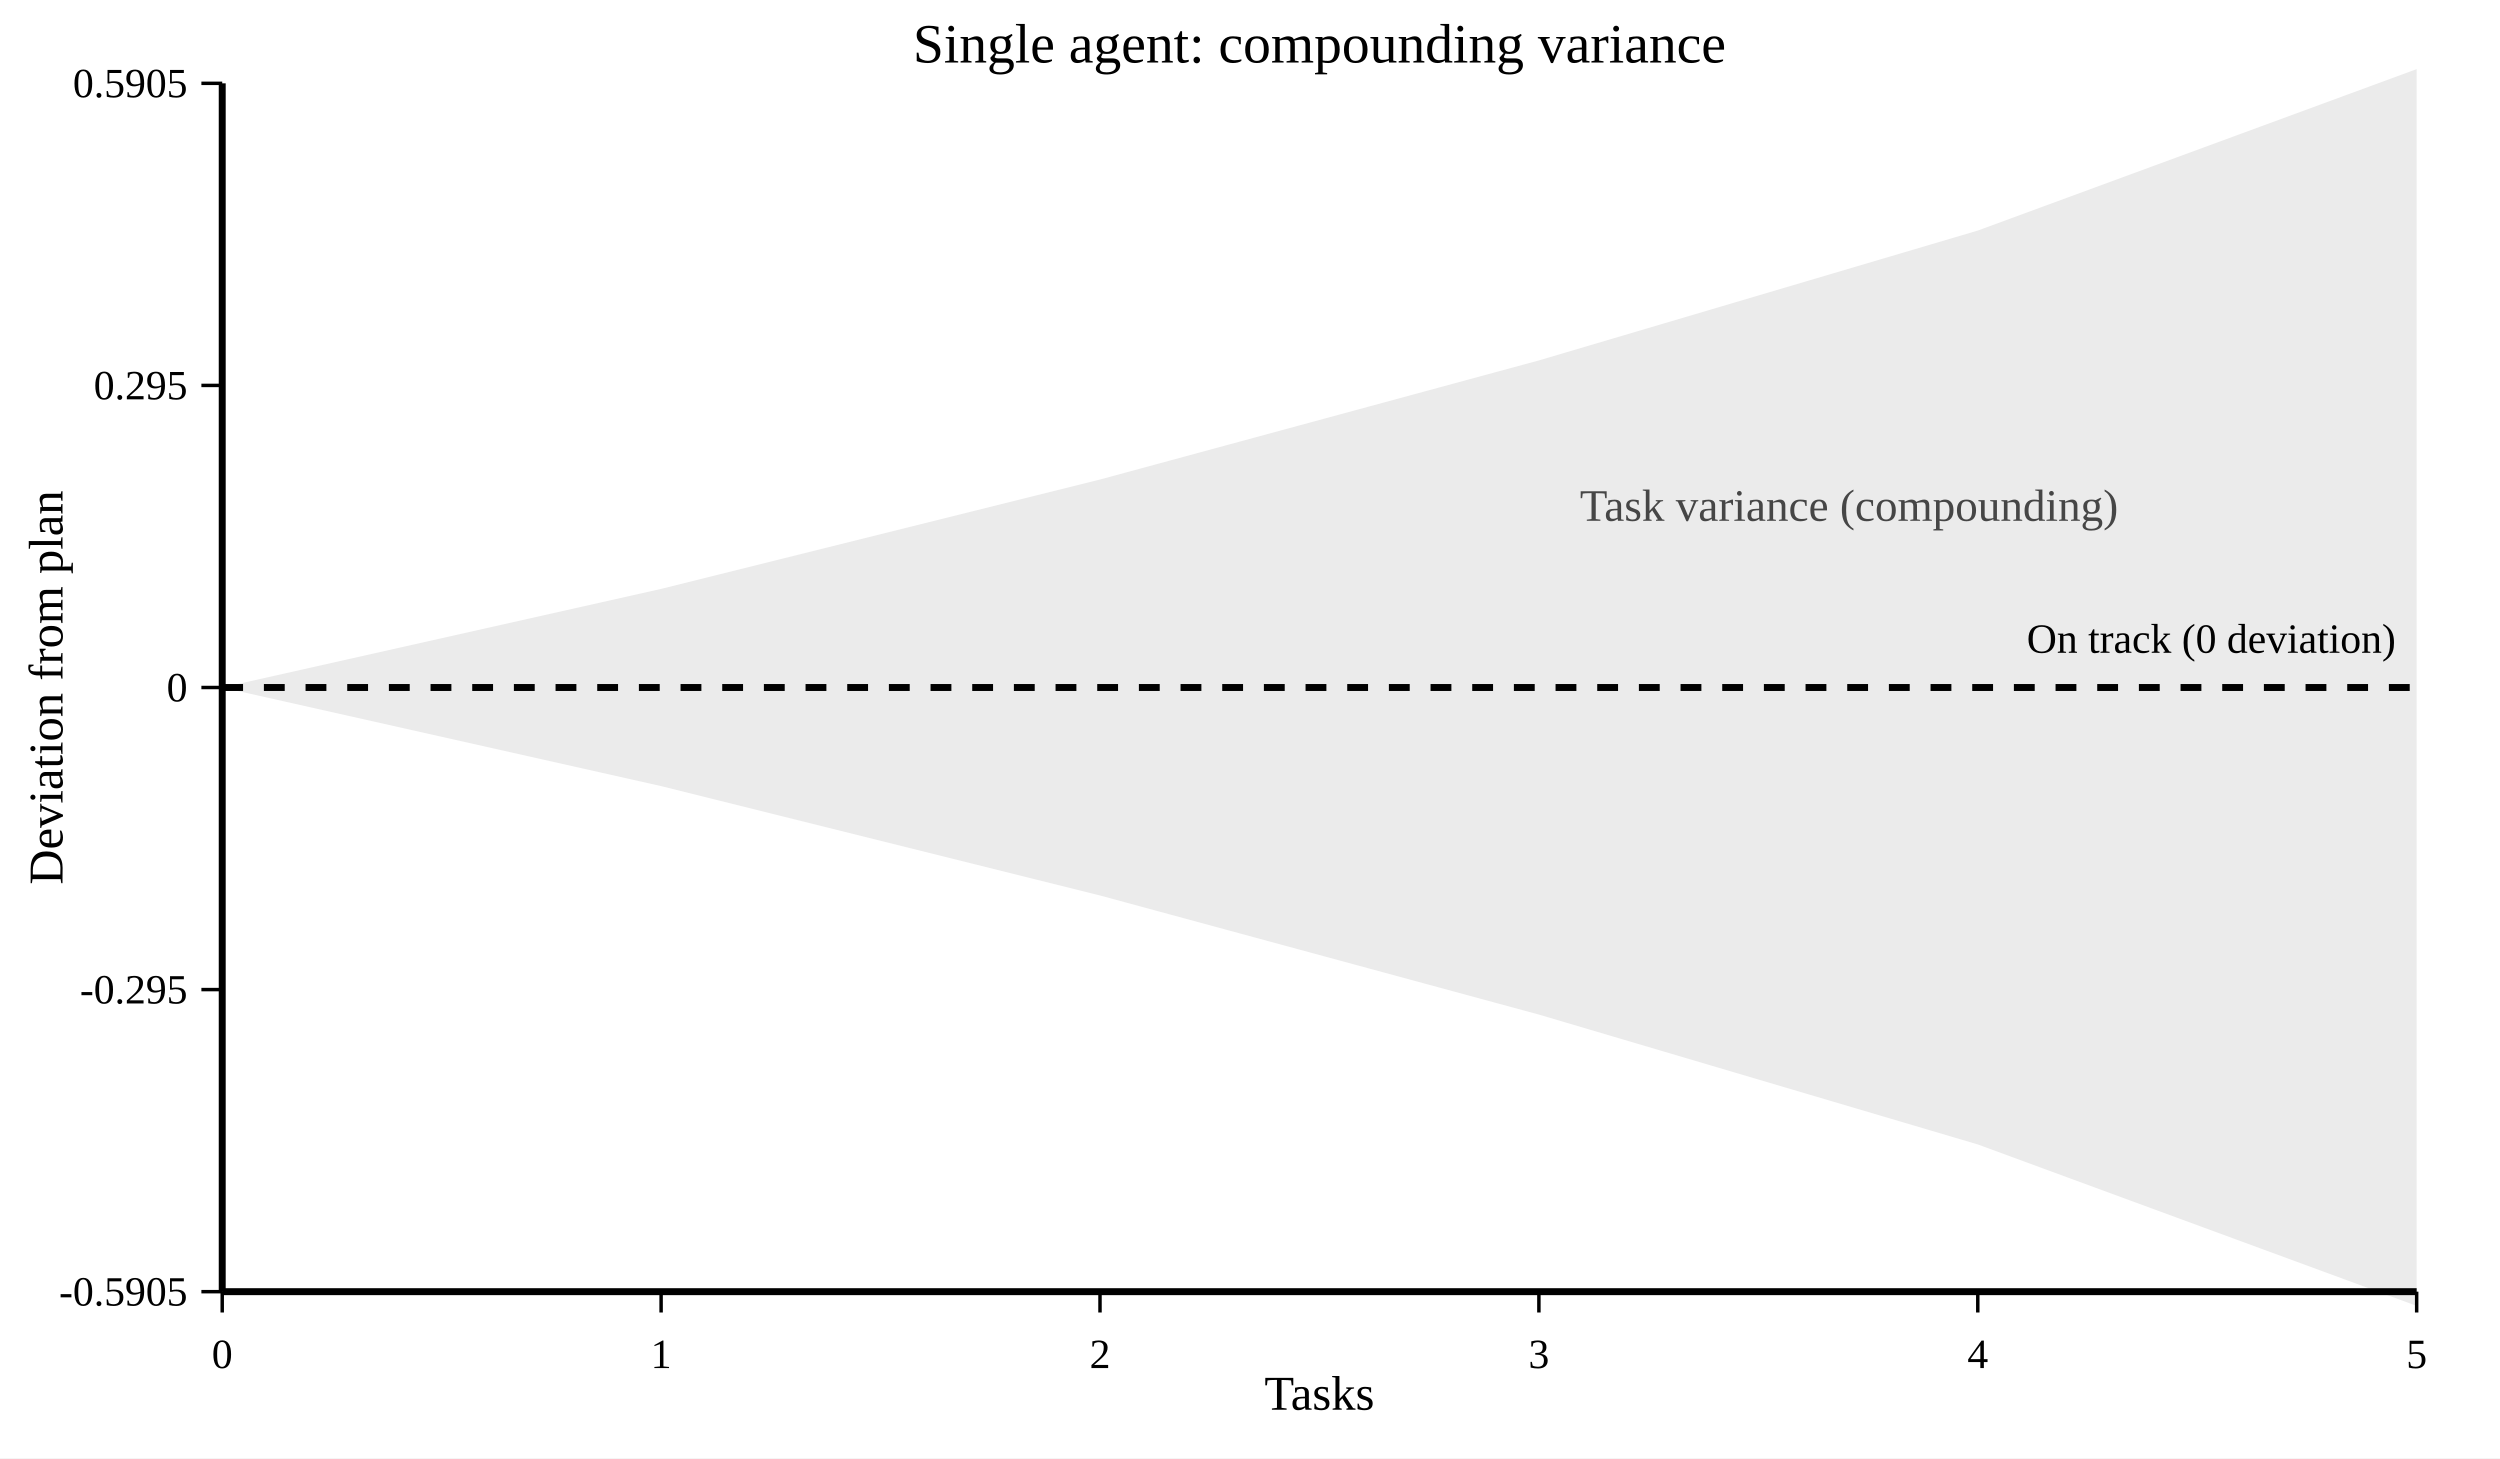
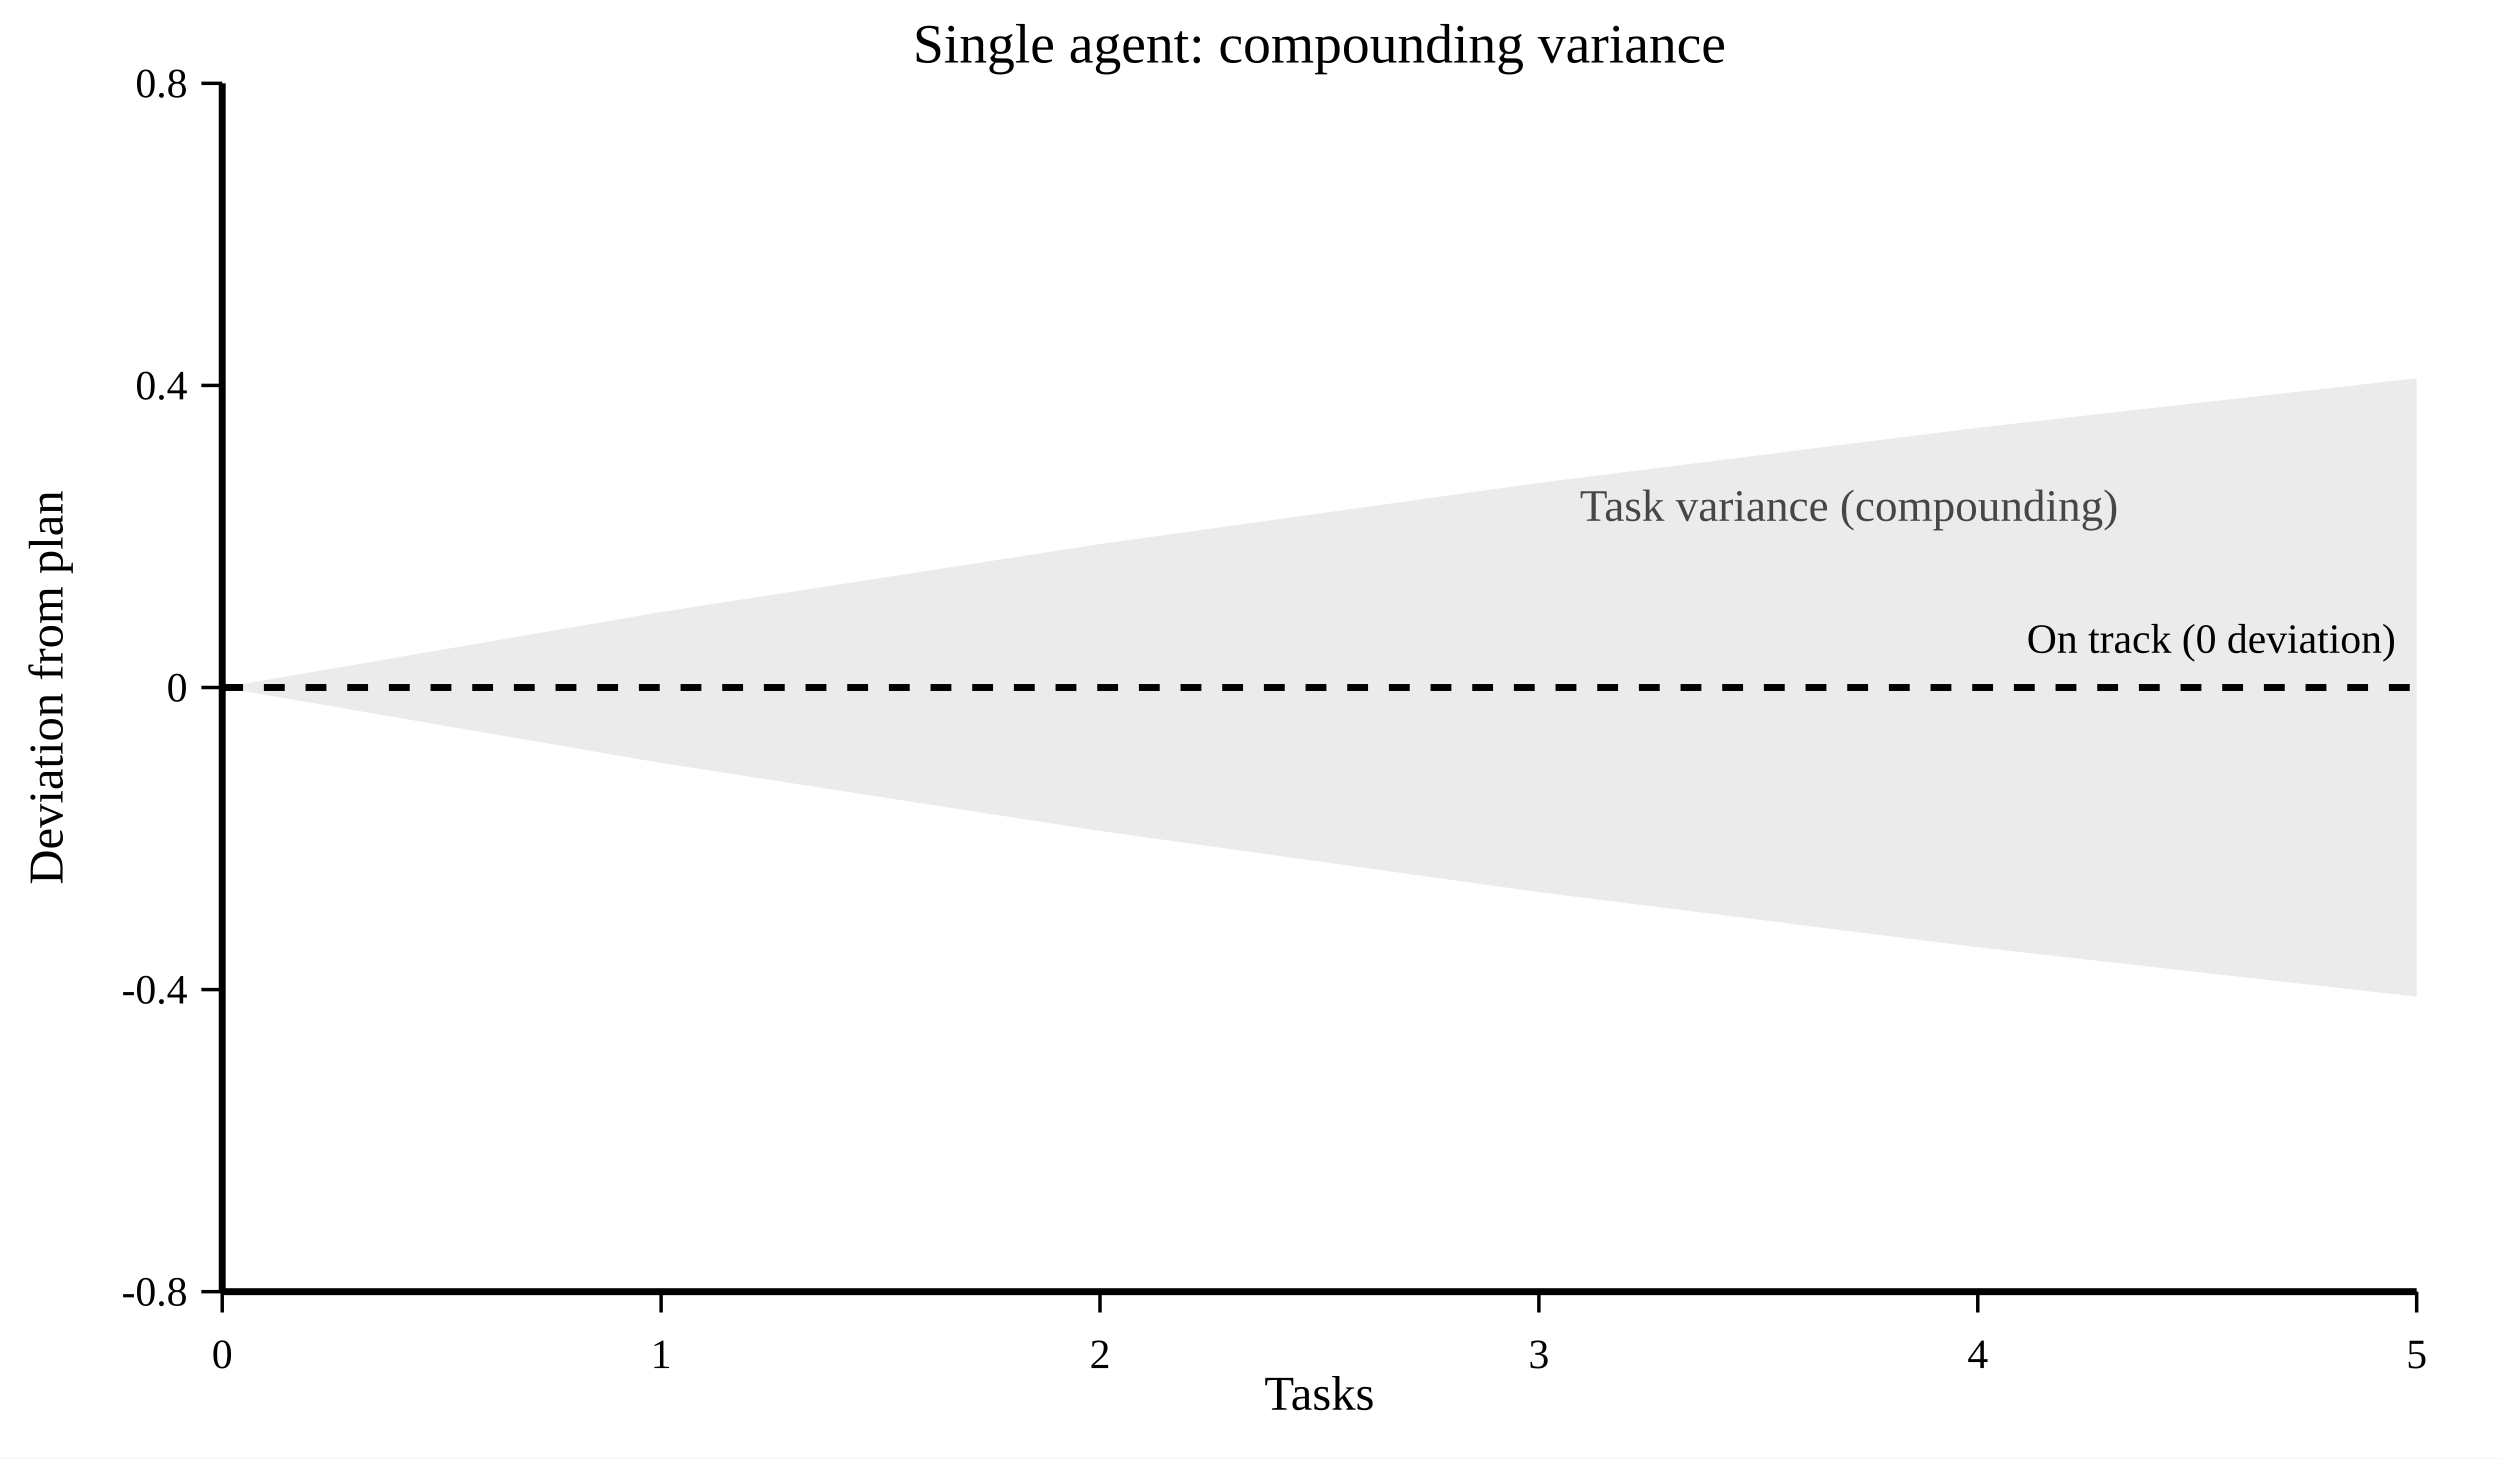
<svg xmlns="http://www.w3.org/2000/svg" width="720" height="420" viewBox="0 0 720 420">
  <rect width="720" height="420" fill="white" />
  <text x="380" y="18" text-anchor="middle" font-size="16">
    Single agent: compounding variance
  </text>
  <line x1="64" y1="372" x2="696" y2="372" stroke="black" stroke-width="2" />
  <line x1="64" y1="372" x2="64" y2="24" stroke="black" stroke-width="2" />
  <line x1="64" y1="372" x2="64" y2="378" stroke="black" />
  <text x="64" y="394" text-anchor="middle" font-size="12">0</text>
  <line x1="190.4" y1="372" x2="190.4" y2="378" stroke="black" />
  <text x="190.4" y="394" text-anchor="middle" font-size="12">1</text>
  <line x1="316.8" y1="372" x2="316.8" y2="378" stroke="black" />
  <text x="316.8" y="394" text-anchor="middle" font-size="12">2</text>
  <line x1="443.2" y1="372" x2="443.2" y2="378" stroke="black" />
  <text x="443.2" y="394" text-anchor="middle" font-size="12">3</text>
  <line x1="569.6" y1="372" x2="569.6" y2="378" stroke="black" />
  <text x="569.6" y="394" text-anchor="middle" font-size="12">4</text>
  <line x1="696" y1="372" x2="696" y2="378" stroke="black" />
  <text x="696" y="394" text-anchor="middle" font-size="12">5</text>
  <line x1="64" y1="372" x2="58" y2="372" stroke="black" />
-   <text x="54" y="376" text-anchor="end" font-size="12">-0.5905</text>
+   <text x="54" y="376" text-anchor="end" font-size="12">-0.8</text>
  <line x1="64" y1="285" x2="58" y2="285" stroke="black" />
-   <text x="54" y="289" text-anchor="end" font-size="12">-0.295</text>
+   <text x="54" y="289" text-anchor="end" font-size="12">-0.4</text>
  <line x1="64" y1="198" x2="58" y2="198" stroke="black" />
  <text x="54" y="202" text-anchor="end" font-size="12">0</text>
  <line x1="64" y1="111" x2="58" y2="111" stroke="black" />
-   <text x="54" y="115" text-anchor="end" font-size="12">0.295</text>
+   <text x="54" y="115" text-anchor="end" font-size="12">0.4</text>
  <line x1="64" y1="24" x2="58" y2="24" stroke="black" />
-   <text x="54" y="28" text-anchor="end" font-size="12">0.5905</text>
+   <text x="54" y="28" text-anchor="end" font-size="12">0.8</text>
  <text x="380" y="406" text-anchor="middle" font-size="14">Tasks</text>
  <text x="18" y="198" text-anchor="middle" font-size="14" transform="rotate(-90 18 198)">
    Deviation from plan
  </text>
-   <polygon points="       64,198       190.4,169.6       316.8,138.1       443.2,103.8       569.6,66.4       696,19.9       696,376.1       569.6,329.6       443.2,292.2       316.8,257.9       190.4,226.4       64,198     " fill="black" fill-opacity="0.08" />
+   <path d="M 64 198 L 190.4 176.25 L 316.8 156.68 L 443.2 139.06 L 569.6 123.18 L 696 108.93        L 696 287.07 L 569.6 272.82 L 443.2 256.94 L 316.8 239.32 L 190.4 219.75 L 64 198 Z" fill="black" fill-opacity="0.08" />
  <line x1="64" y1="198" x2="696" y2="198" stroke="black" stroke-width="2" stroke-dasharray="6 6" />
  <text x="690" y="188" text-anchor="end" font-size="12">
    On track (0 deviation)
  </text>
  <text x="455" y="150" font-size="13" fill="black" fill-opacity="0.7">
    Task variance (compounding)
  </text>
</svg>
